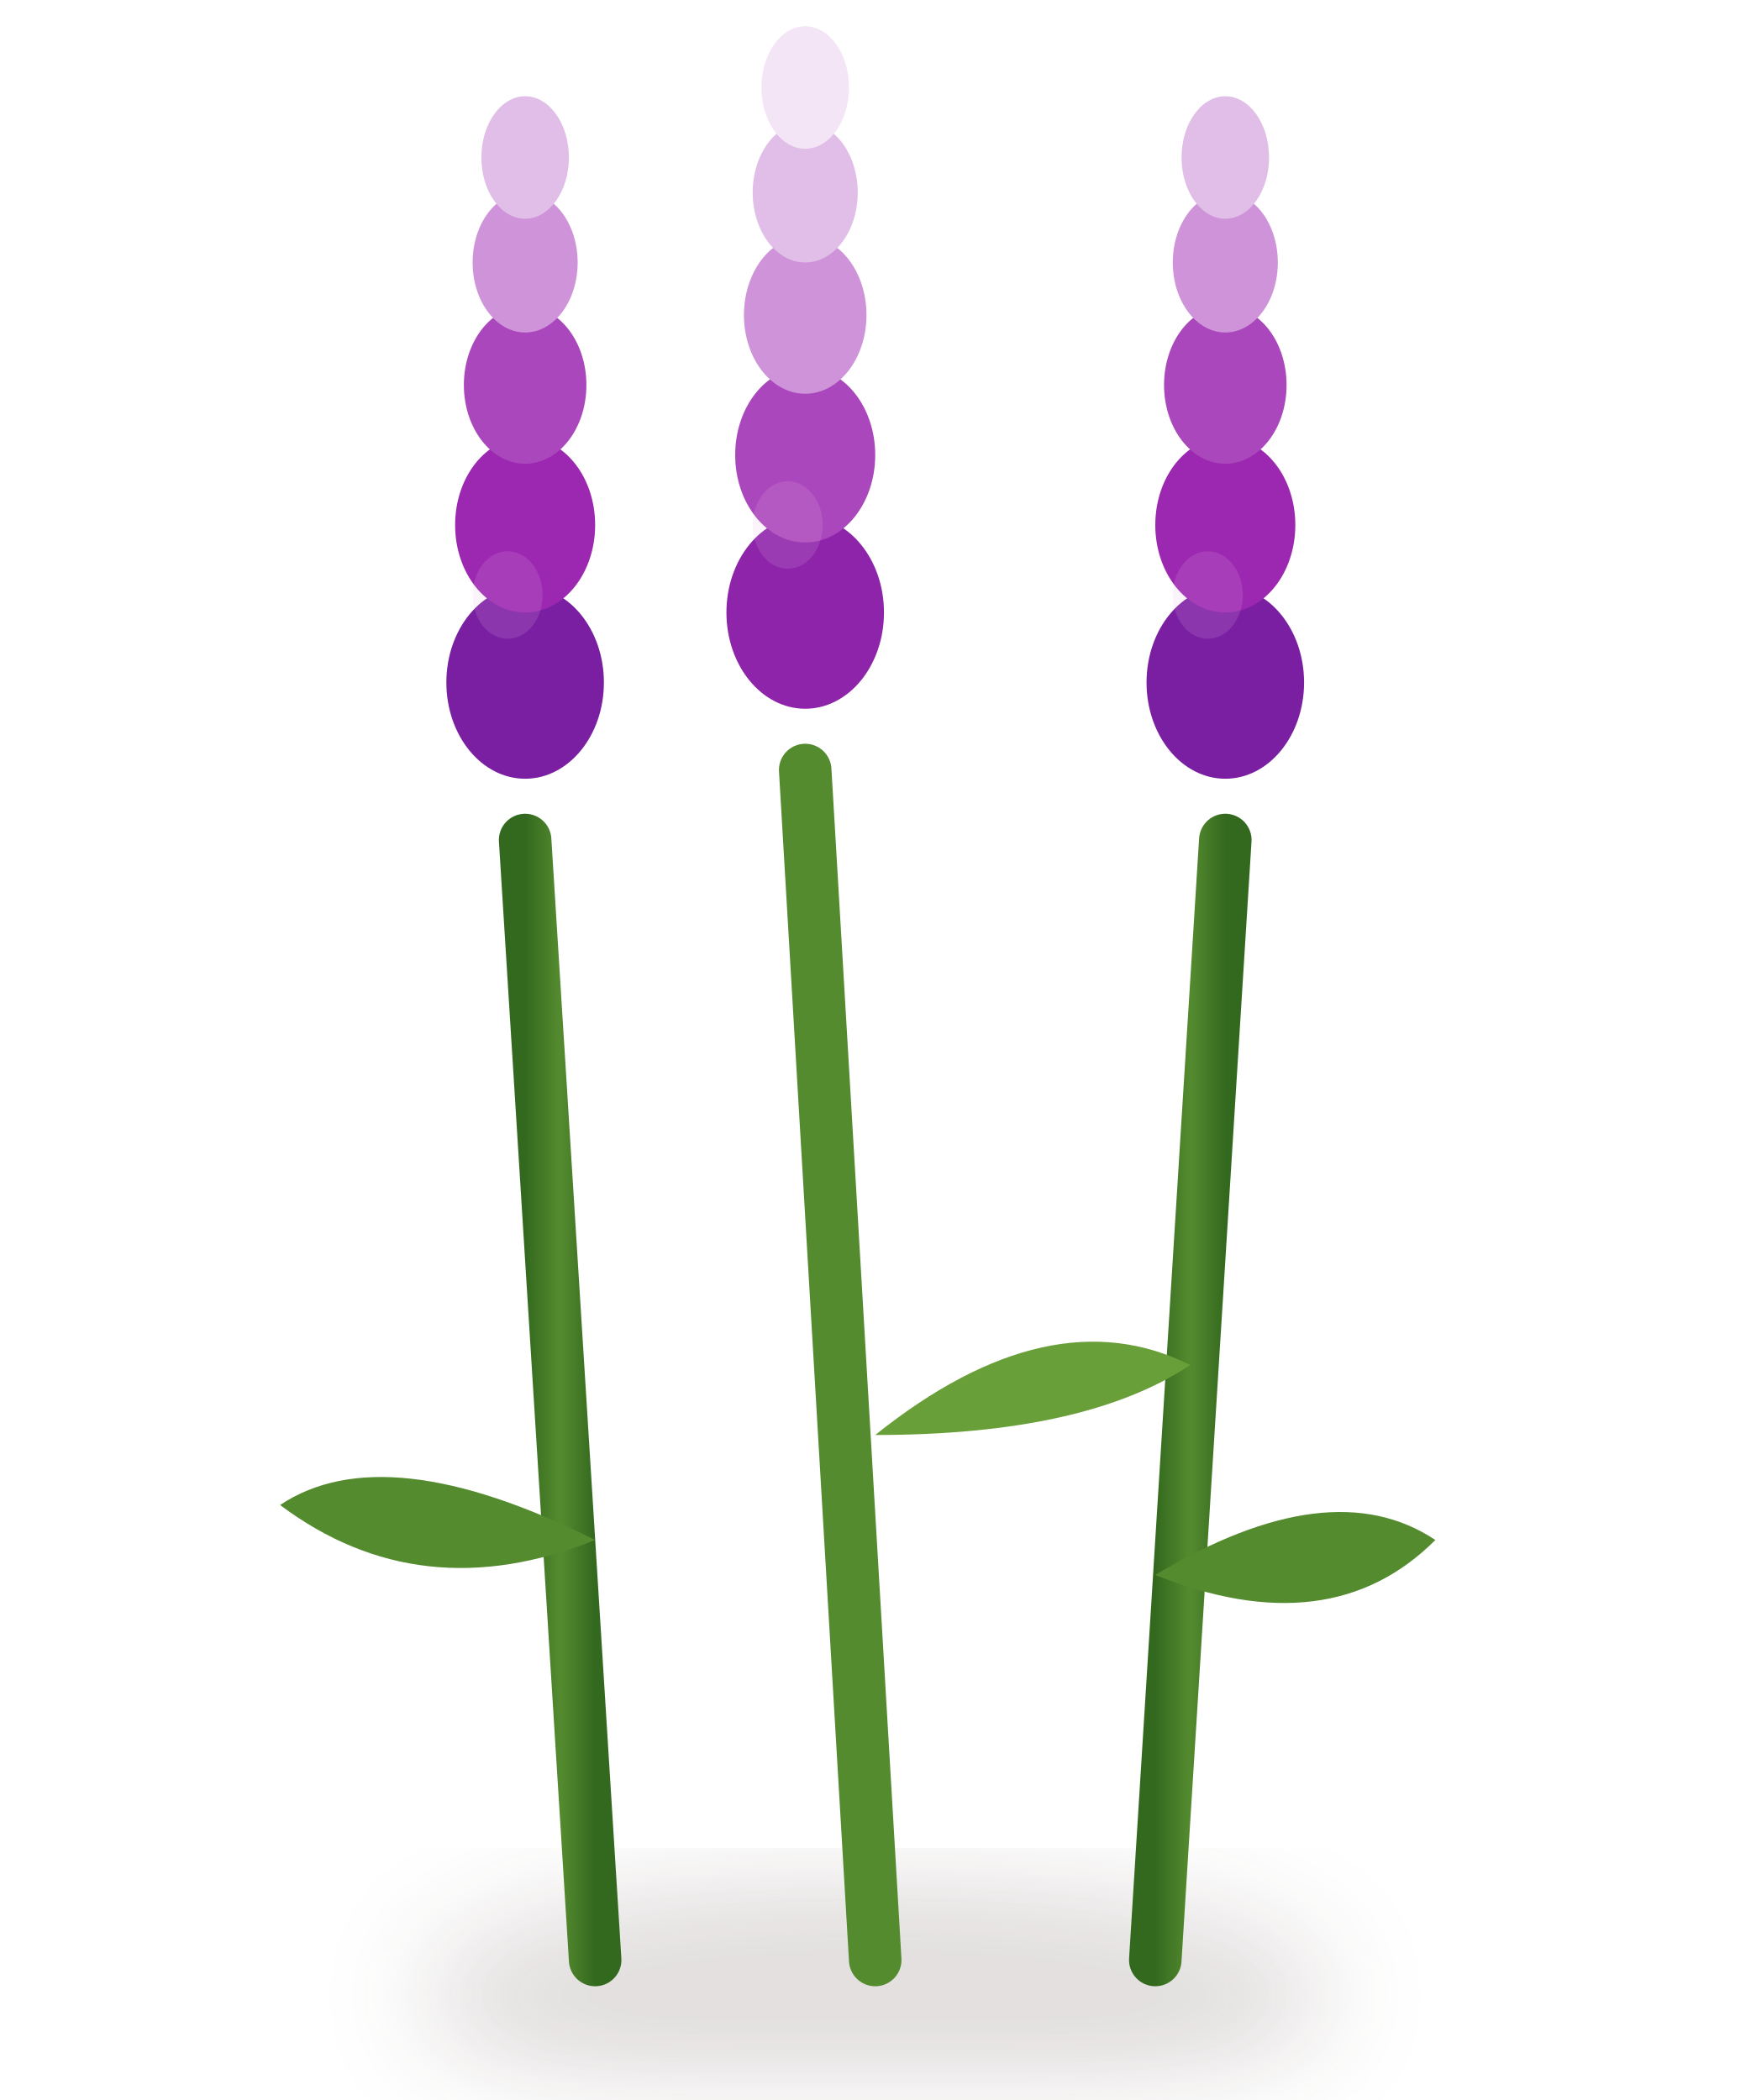
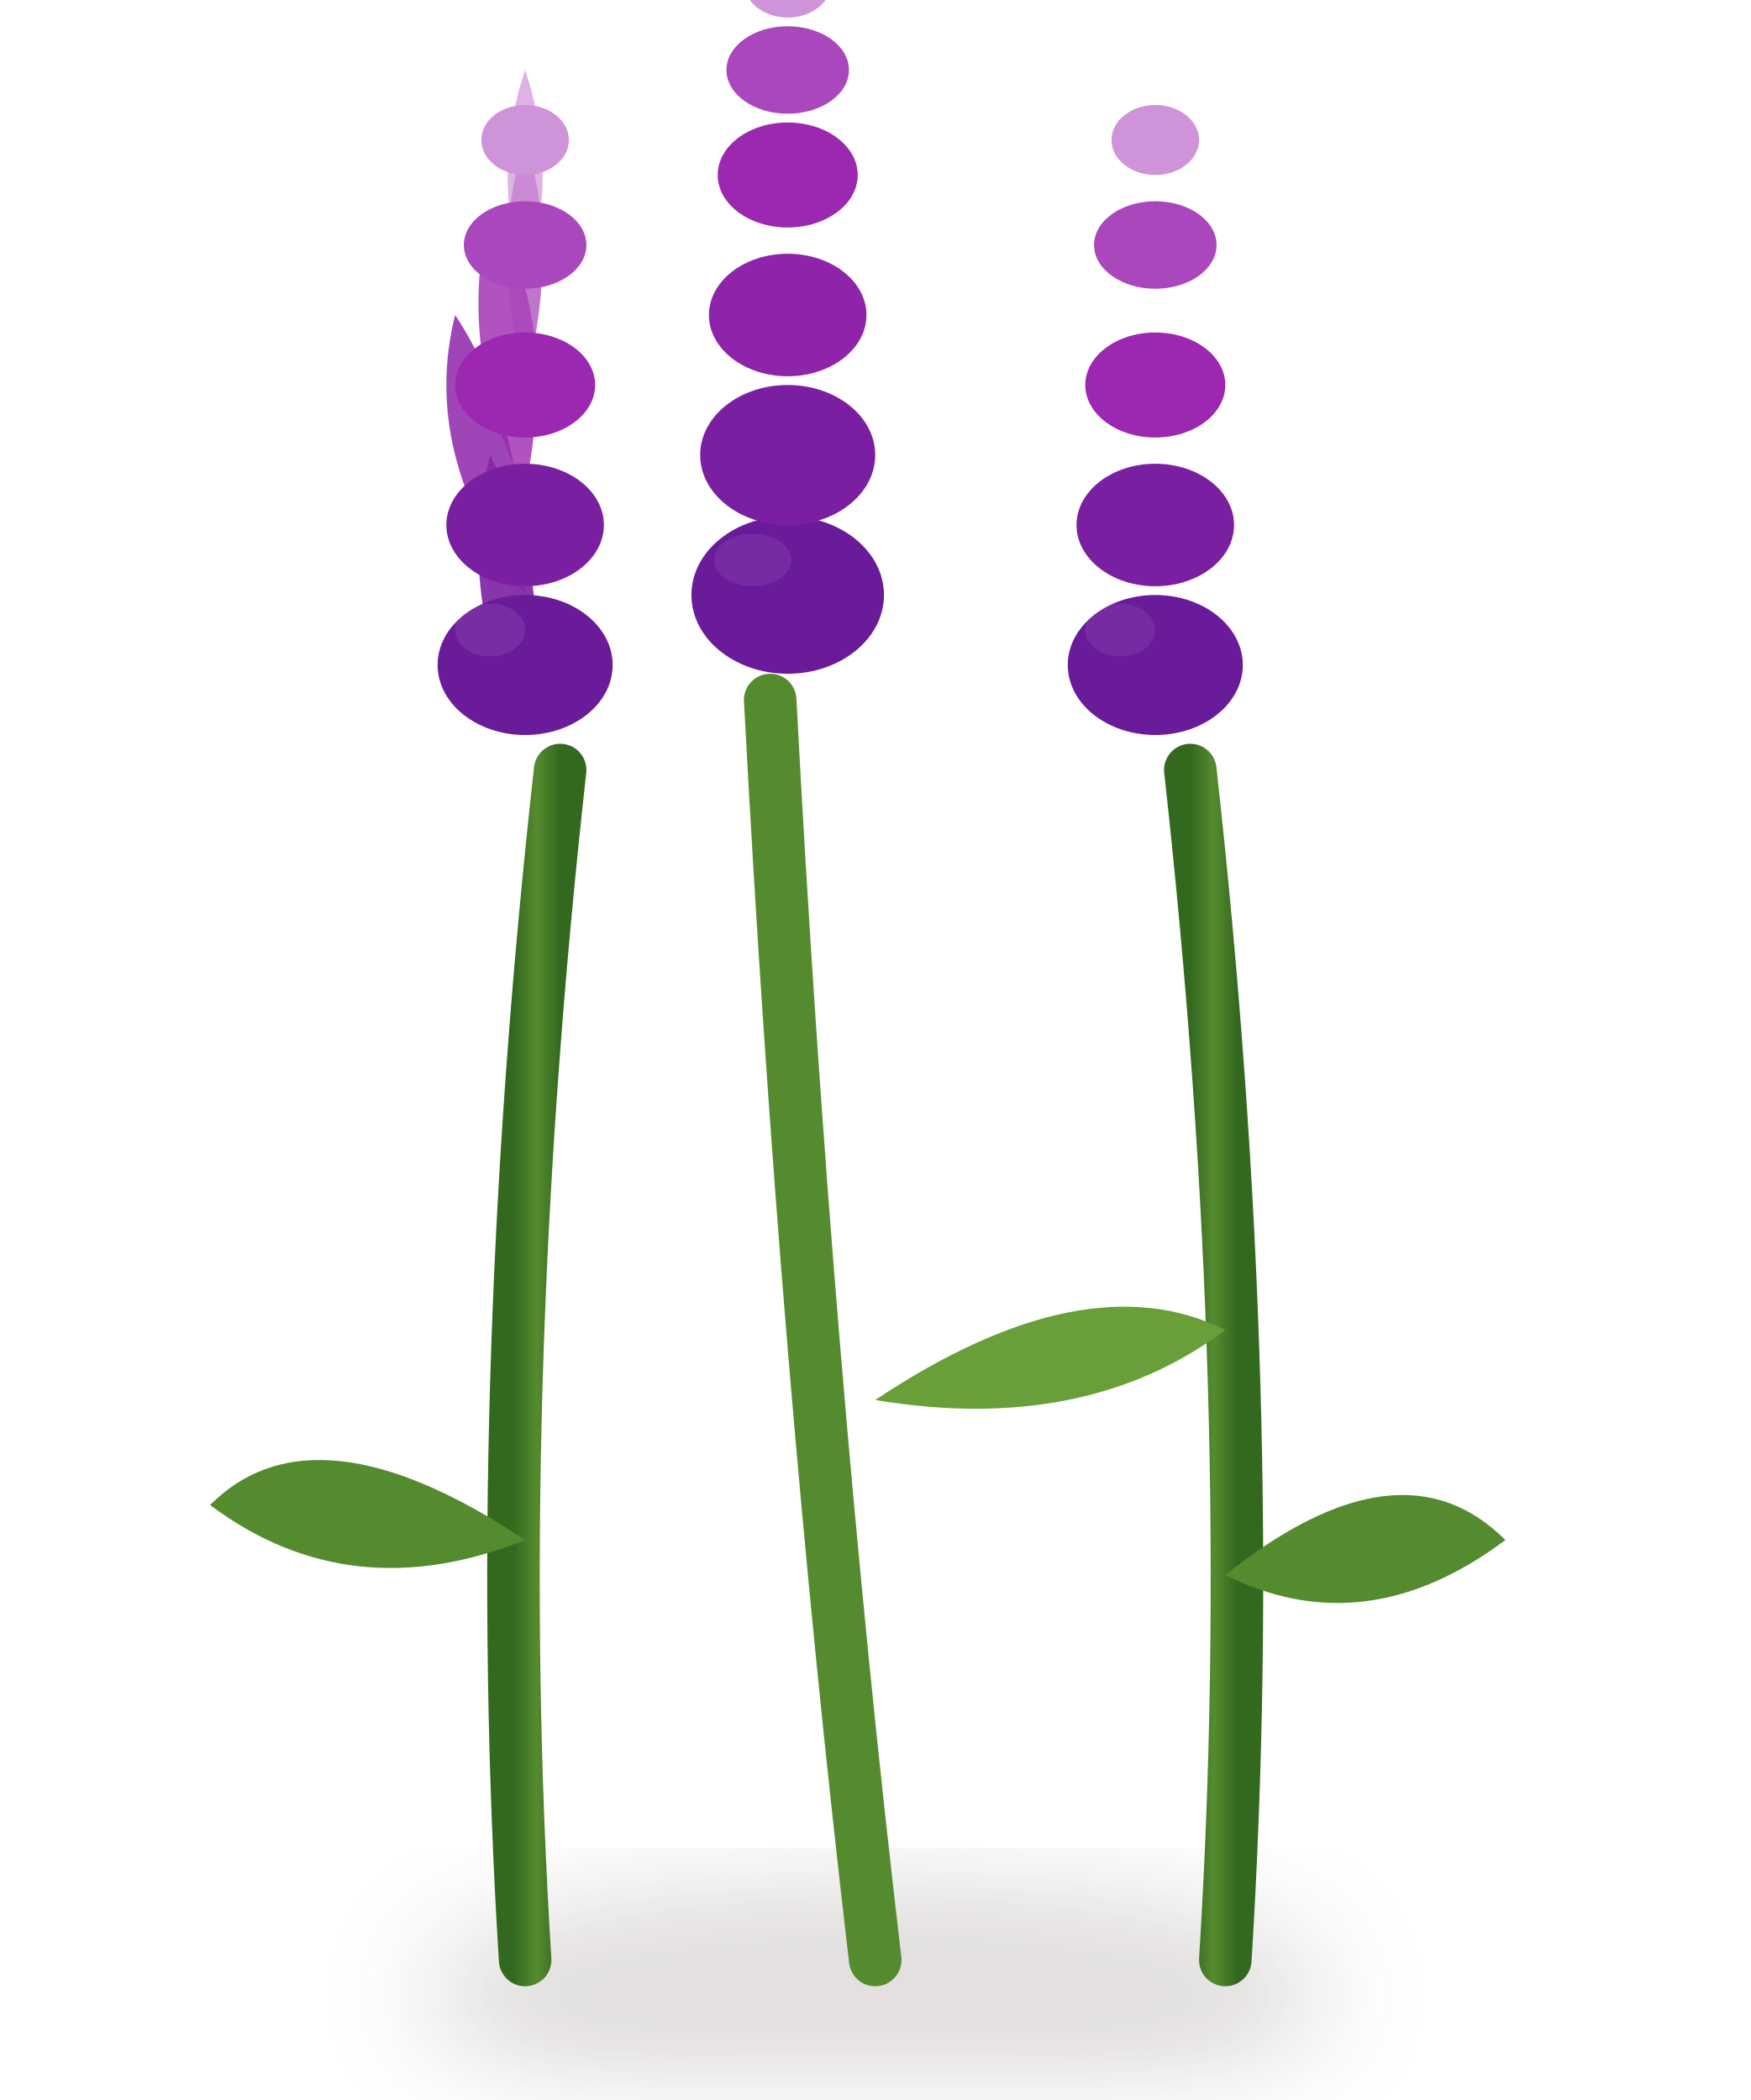
<svg xmlns="http://www.w3.org/2000/svg" viewBox="0 0 100 120">
  <defs>
    <linearGradient id="sG" x1="0" y1="0" x2="1" y2="0">
      <stop offset="0%" stop-color="#33691E" />
      <stop offset="50%" stop-color="#558B2F" />
      <stop offset="100%" stop-color="#33691E" />
    </linearGradient>
    <filter id="s">
      <feGaussianBlur stdDeviation="3" />
    </filter>
  </defs>
  <ellipse cx="50" cy="114" rx="26" ry="7" fill="#3E2723" opacity="0.15" filter="url(#s)" />
-   <path d="M34 112 Q32 80 30 48" stroke="url(#sG)" stroke-width="3" fill="none" stroke-linecap="round" />
-   <path d="M50 112 Q48 78 46 44" stroke="#558B2F" stroke-width="3" fill="none" stroke-linecap="round" />
-   <path d="M66 112 Q68 80 70 48" stroke="url(#sG)" stroke-width="3" fill="none" stroke-linecap="round" />
-   <path d="M34 88 Q22 82 16 86 Q24 92 34 88Z" fill="#558B2F" />
-   <path d="M50 82 Q60 74 68 78 Q62 82 50 82Z" fill="#689F38" />
-   <path d="M66 90 Q76 84 82 88 Q76 94 66 90Z" fill="#558B2F" />
-   <g transform="translate(30,44)">
-     <ellipse cx="0" cy="-5" rx="4.5" ry="5.5" fill="#7B1FA2" />
-     <ellipse cx="0" cy="-14" rx="4" ry="5" fill="#9C27B0" />
-     <ellipse cx="0" cy="-22" rx="3.5" ry="4.5" fill="#AB47BC" />
-     <ellipse cx="0" cy="-29" rx="3" ry="4" fill="#CE93D8" />
-     <ellipse cx="0" cy="-35" rx="2.5" ry="3.5" fill="#E1BEE7" />
-     <ellipse cx="-1" cy="-10" rx="2" ry="2.5" fill="#E1BEE7" opacity="0.15" />
+   <path d="M30 112 Q28 80 32 44" stroke="url(#sG)" stroke-width="3" fill="none" stroke-linecap="round" />
+   <path d="M50 112 Q46 78 44 40" stroke="#558B2F" stroke-width="3" fill="none" stroke-linecap="round" />
+   <path d="M70 112 Q72 80 68 44" stroke="url(#sG)" stroke-width="3" fill="none" stroke-linecap="round" />
+   <path d="M30 88 Q18 80 12 86 Q20 92 30 88Z" fill="#558B2F" />
+   <path d="M50 80 Q62 72 70 76 Q62 82 50 80Z" fill="#689F38" />
+   <path d="M70 90 Q80 82 86 88 Q78 94 70 90Z" fill="#558B2F" />
+   <g>
+     <path d="M30 42 Q26 34 28 26 Q32 34 30 42Z" fill="#7B1FA2" opacity="0.9" />
+     <path d="M30 34 Q24 26 26 18 Q30 24 30 34Z" fill="#8E24AA" opacity="0.85" />
+     <path d="M30 28 Q26 20 28 12 Q32 18 30 28Z" fill="#9C27B0" opacity="0.8" />
+     <path d="M30 22 Q28 14 30 8 Q32 14 30 22Z" fill="#AB47BC" opacity="0.75" />
+     <path d="M30 16 Q28 10 30 4 Q32 10 30 16Z" fill="#CE93D8" opacity="0.7" />
+     <ellipse cx="30" cy="38" rx="5" ry="4" fill="#6A1B9A" />
+     <ellipse cx="30" cy="30" rx="4.5" ry="3.5" fill="#7B1FA2" />
+     <ellipse cx="30" cy="22" rx="4" ry="3" fill="#9C27B0" />
+     <ellipse cx="30" cy="14" rx="3.5" ry="2.5" fill="#AB47BC" />
+     <ellipse cx="30" cy="8" rx="2.5" ry="2" fill="#CE93D8" />
  </g>
-   <g transform="translate(46,40)">
-     <ellipse cx="0" cy="-5" rx="4.5" ry="5.5" fill="#8E24AA" />
-     <ellipse cx="0" cy="-14" rx="4" ry="5" fill="#AB47BC" />
-     <ellipse cx="0" cy="-22" rx="3.5" ry="4.5" fill="#CE93D8" />
-     <ellipse cx="0" cy="-29" rx="3" ry="4" fill="#E1BEE7" />
-     <ellipse cx="0" cy="-35" rx="2.5" ry="3.5" fill="#F3E5F5" />
-     <ellipse cx="-1" cy="-10" rx="2" ry="2.5" fill="#E1BEE7" opacity="0.15" />
+   <g>
+     <ellipse cx="45" cy="34" rx="5.5" ry="4.5" fill="#6A1B9A" />
+     <ellipse cx="45" cy="26" rx="5" ry="4" fill="#7B1FA2" />
+     <ellipse cx="45" cy="18" rx="4.5" ry="3.5" fill="#8E24AA" />
+     <ellipse cx="45" cy="10" rx="4" ry="3" fill="#9C27B0" />
+     <ellipse cx="45" cy="4" rx="3.5" ry="2.5" fill="#AB47BC" />
+     <ellipse cx="45" cy="-1" rx="2.5" ry="2" fill="#CE93D8" />
  </g>
-   <g transform="translate(70,44)">
-     <ellipse cx="0" cy="-5" rx="4.5" ry="5.5" fill="#7B1FA2" />
-     <ellipse cx="0" cy="-14" rx="4" ry="5" fill="#9C27B0" />
-     <ellipse cx="0" cy="-22" rx="3.5" ry="4.5" fill="#AB47BC" />
-     <ellipse cx="0" cy="-29" rx="3" ry="4" fill="#CE93D8" />
-     <ellipse cx="0" cy="-35" rx="2.5" ry="3.5" fill="#E1BEE7" />
-     <ellipse cx="-1" cy="-10" rx="2" ry="2.5" fill="#E1BEE7" opacity="0.15" />
+   <g>
+     <ellipse cx="66" cy="38" rx="5" ry="4" fill="#6A1B9A" />
+     <ellipse cx="66" cy="30" rx="4.5" ry="3.5" fill="#7B1FA2" />
+     <ellipse cx="66" cy="22" rx="4" ry="3" fill="#9C27B0" />
+     <ellipse cx="66" cy="14" rx="3.5" ry="2.5" fill="#AB47BC" />
+     <ellipse cx="66" cy="8" rx="2.5" ry="2" fill="#CE93D8" />
  </g>
+   <ellipse cx="28" cy="36" rx="2" ry="1.5" fill="#E1BEE7" opacity="0.12" />
+   <ellipse cx="43" cy="32" rx="2.2" ry="1.5" fill="#E1BEE7" opacity="0.1" />
+   <ellipse cx="64" cy="36" rx="2" ry="1.5" fill="#E1BEE7" opacity="0.1" />
</svg>
